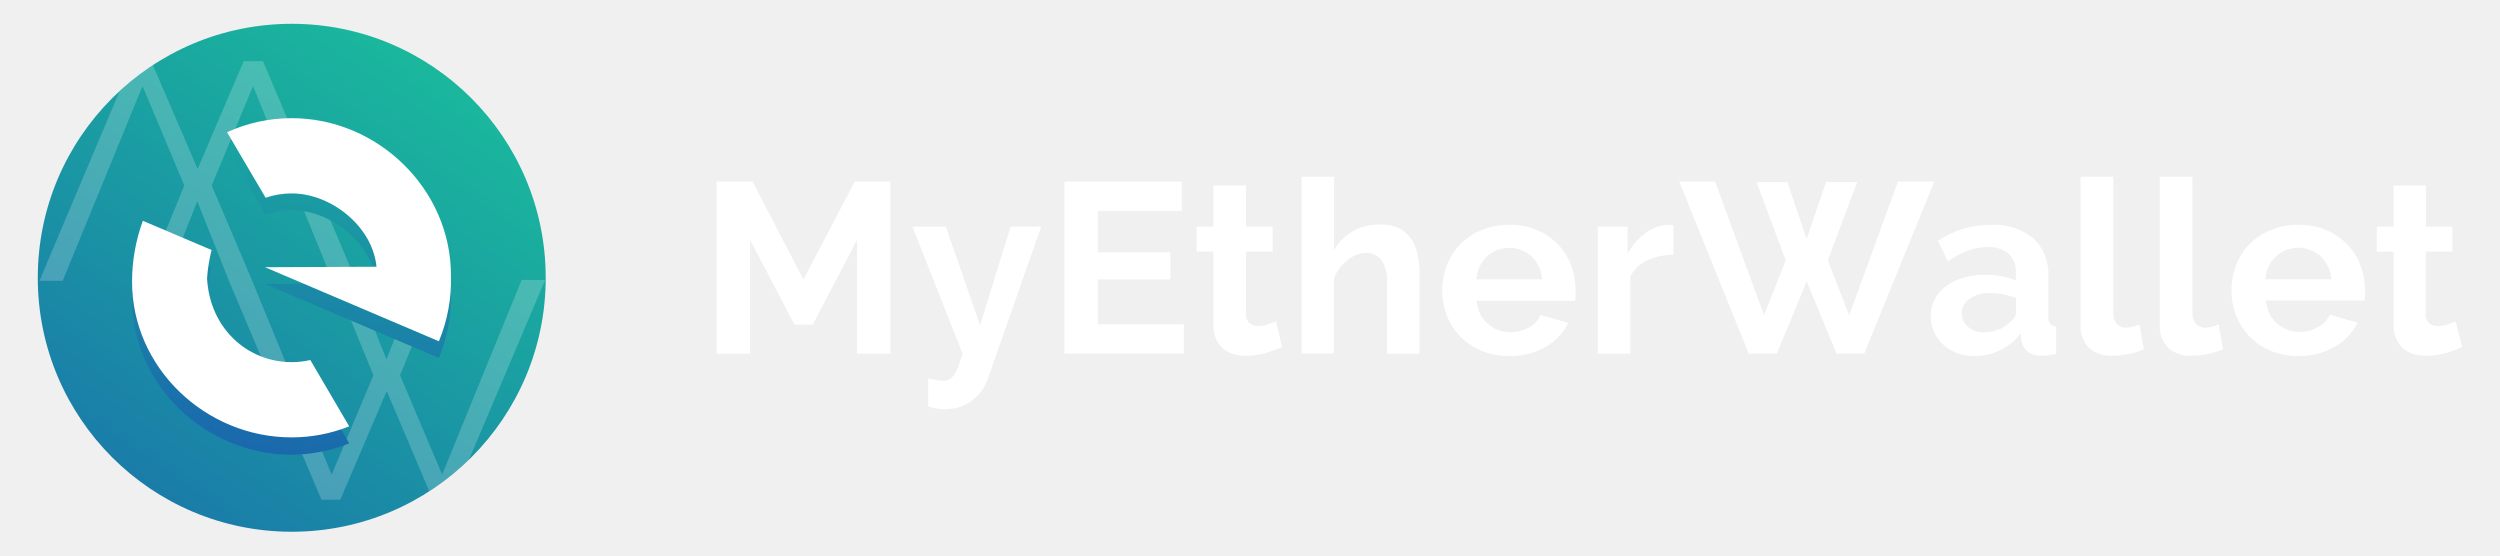
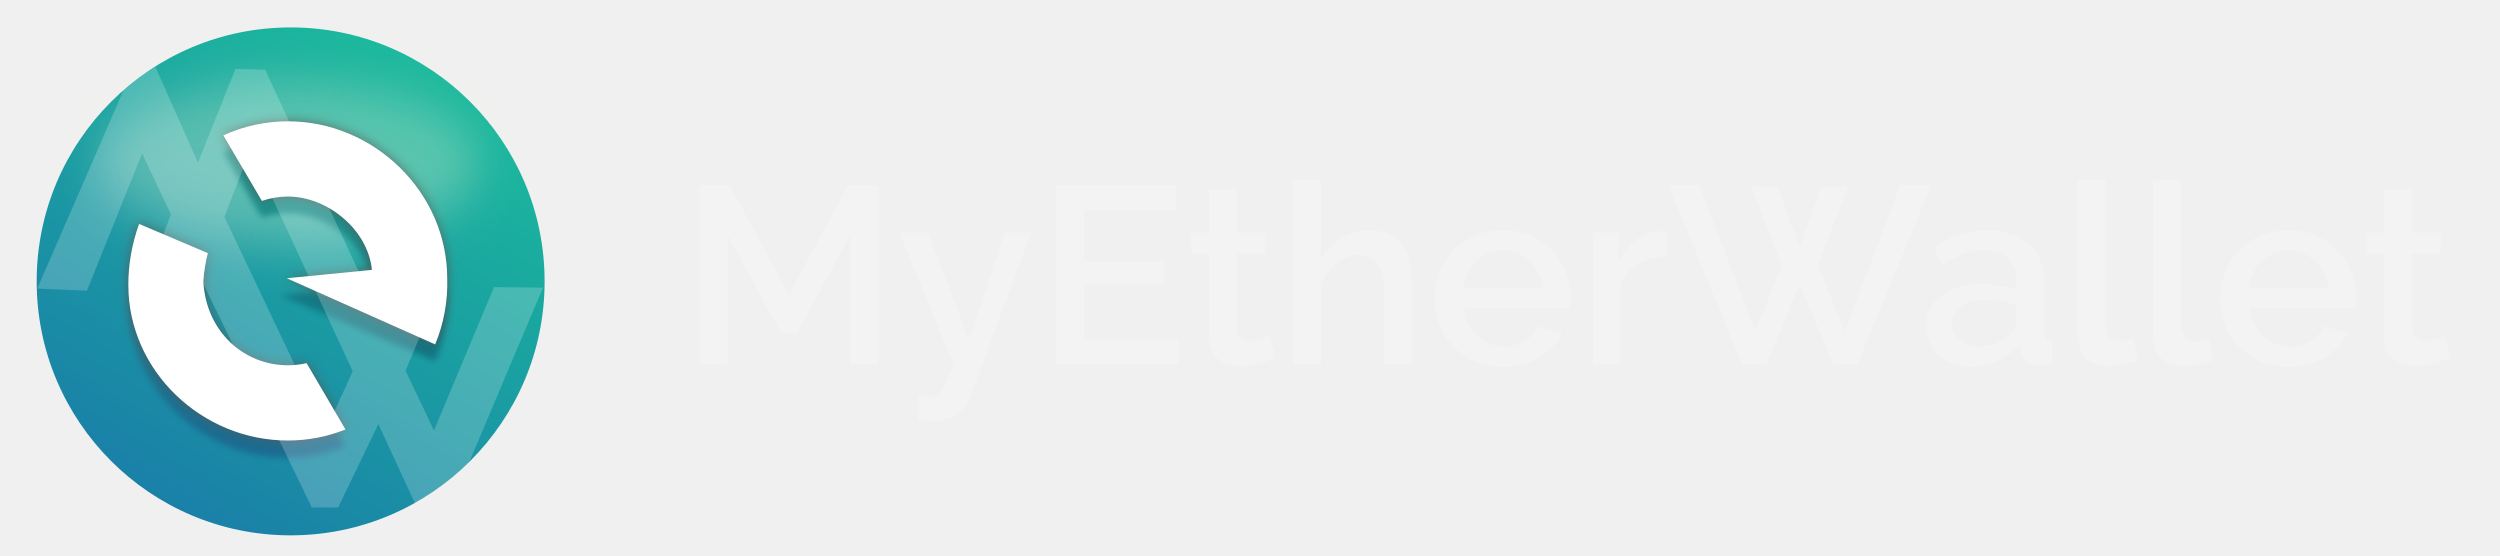
<svg xmlns="http://www.w3.org/2000/svg" xmlns:xlink="http://www.w3.org/1999/xlink" viewBox="0 0 315 70">
  <defs>
-     <style>.cls-1{fill:none}.cls-2{fill:url(#linear-gradient)}.cls-3,.cls-5{fill:#fff}.cls-4{clip-path:url(#clip-path)}.cls-5{opacity:.2}.cls-6{fill:url(#linear-gradient-2)}.cls-7{fill:url(#linear-gradient-3)}</style>
-     <linearGradient id="linear-gradient" x1="57.55" y1="4.4" x2="-.67" y2="90.08" gradientUnits="userSpaceOnUse">
+     <linearGradient id="e" x1="57.55" x2="-.67" y1="4.4" y2="90.08" gradientUnits="userSpaceOnUse">
      <stop offset="0" stop-color="#1abc9c" />
      <stop offset="1" stop-color="#1a5daf" />
    </linearGradient>
-     <clipPath id="clip-path">
-       <circle class="cls-1" cx="36.76" cy="35" r="32" />
-     </clipPath>
-     <linearGradient id="linear-gradient-2" x1="36.72" y1="3.36" x2="27.74" y2="63.33" xlink:href="#linear-gradient" />
-     <linearGradient id="linear-gradient-3" x1="46.32" y1="4.8" x2="37.33" y2="64.77" xlink:href="#linear-gradient" />
+     <linearGradient id="d" x1="57.55" x2="-.67" y1="4.4" y2="90.08" gradientUnits="userSpaceOnUse">
+       <stop offset="0" stop-color="#00ba95" />
+       <stop offset="1" stop-color="#07627e" />
+     </linearGradient>
+     <linearGradient id="b" x1="57.55" x2="-.67" y1="4.4" y2="90.08" gradientUnits="userSpaceOnUse">
+       <stop offset="0" stop-color="#1abc9c" />
+       <stop offset="1" stop-color="#083060" stop-opacity=".584" />
+     </linearGradient>
+     <linearGradient id="c" x1="57.55" x2="-.67" y1="4.4" y2="90.08" gradientUnits="userSpaceOnUse">
+       <stop offset="0" stop-color="#1abc9c" />
+       <stop offset="1" stop-color="#1b4a83" stop-opacity=".583" />
+     </linearGradient>
+     <linearGradient id="a" x1="57.55" x2="-.67" y1="4.4" y2="90.08" gradientUnits="userSpaceOnUse">
+       <stop offset="0" stop-color="#1abc9c" />
+       <stop offset="1" stop-color="#1a5daf" />
+     </linearGradient>
+     <linearGradient id="j" x1="46.32" x2="37.33" y1="4.8" y2="64.77" gradientTransform="translate(-.331 -.06)" xlink:href="#b" />
+     <linearGradient id="h" x1="36.72" x2="27.74" y1="3.36" y2="63.33" gradientTransform="translate(-.331 -.06)" xlink:href="#c" />
+     <filter id="i" width="1.067" height="1.067" x="-.034" y="-.034" color-interpolation-filters="sRGB">
+       <feGaussianBlur stdDeviation=".383" />
+     </filter>
+     <filter id="k" width="1.067" height="1.067" x="-.034" y="-.034" color-interpolation-filters="sRGB">
+       <feGaussianBlur stdDeviation=".394" />
+     </filter>
+     <filter id="l" width="1.086" height="1.086" x="-.043" y="-.043" color-interpolation-filters="sRGB">
+       <feGaussianBlur stdDeviation=".724" />
+     </filter>
+     <filter id="g" width="1.282" height="1.775" x="-.141" y="-.387" color-interpolation-filters="sRGB">
+       <feGaussianBlur stdDeviation="2.715" />
+     </filter>
+     <linearGradient id="f" x1="54.558" x2="-.725" y1="3.346" y2="96.379" gradientTransform="translate(-.139 .454)" gradientUnits="userSpaceOnUse" xlink:href="#e" />
  </defs>
-   <circle class="cls-2" cx="36.76" cy="35" r="32" />
-   <g class="cls-4">
-     <path class="cls-5" d="M65.73 35.27L55.71 59.8l-5.3-12.52 4.83-11.81h-2.61l-3.94 9.82-3.9-9.82h-2.57l4.83 11.81-5.26 12.52-10.06-24.53-5.05-11.9 5.2-12.52L41.9 35.38h2.96L33.13 7.7h-2.42L24.9 21.28 19.05 7.7h-2.38L4.97 35.38H7.9l10.06-24.53 5.26 12.52-4.83 11.82h2.57l3.9-9.83 3.94 9.91 11.7 27.69h2.38l5.85-13.69 5.81 13.69h2.42l11.73-27.69h-2.96z" />
-     <path class="cls-6" d="M39.1 47.5a10.13 10.13 0 0 1-2.34.27c-5.58 0-10.33-4.25-10.67-10.56a19.86 19.86 0 0 1 .57-3.57L18 30a22.3 22.3 0 0 0-1.36 7.7c0 10.82 9.27 19.59 20.09 19.59A19.53 19.53 0 0 0 44 55.86z" />
-     <path class="cls-7" d="M36.76 17a19.52 19.52 0 0 0-8.15 1.77l4.86 8.26a10.09 10.09 0 0 1 3.29-.55c4.94 0 10.18 4.14 10.68 9.24l-14.05.06L55.3 45.1a20 20 0 0 0 1.52-8.32C56.82 26 47.58 17 36.76 17z" />
-     <path class="cls-3" d="M23.84 27.45zM39.1 45.36a10.13 10.13 0 0 1-2.34.27c-5.58 0-10.33-4.25-10.67-10.56a19.86 19.86 0 0 1 .57-3.57L18 27.82a22.3 22.3 0 0 0-1.36 7.7c0 10.82 9.27 19.59 20.09 19.59A19.53 19.53 0 0 0 44 53.72zm-2.34-30.47a19.52 19.52 0 0 0-8.15 1.77l4.86 8.26a10.09 10.09 0 0 1 3.29-.55c4.94 0 10.18 4.14 10.68 9.24l-14.05.06L55.3 43a20 20 0 0 0 1.52-8.32c0-10.86-9.24-19.79-20.06-19.79z" />
+   <g fill="#f3f3f3" aria-label="MyEtherWallet" font-family="Raleway" font-size="31.733" font-weight="600" letter-spacing="0" style="line-height:300" word-spacing="0">
+     <path d="M107.083 45.894V29.678l-6.696 12.28H98.42l-6.728-12.28v16.216h-3.554v-22.53h3.808l7.457 13.771 7.458-13.772h3.808v22.53zM115.719 49.829q.444.095.825.127.38.031.698.031.413 0 .73-.095t.603-.507q.317-.381.666-1.206.381-.825.889-2.285l-6.791-16.597h3.586l5.14 13.519 4.57-13.519h3.3l-7.584 20.437q-.635 1.713-1.904 2.538-1.27.825-2.951.825-.92 0-1.777-.254zM148.465 42.752v3.142h-15.454v-22.53h15.169v3.14h-11.615v6.41h10.06v2.952h-10.06v6.886zM160.705 45.037q-.698.317-1.872.73-1.143.38-2.507.38-.825 0-1.555-.221-.698-.223-1.27-.667-.54-.444-.856-1.142-.318-.73-.318-1.746V31.995h-2.221v-2.698h2.221V23.84h3.49v5.458h3.618v2.698h-3.617v9.266q0 .888.508 1.3.507.382 1.237.382.73 0 1.396-.254.667-.254.984-.413zM177.85 45.894h-3.49v-9.298q0-2.285-.826-3.364-.825-1.11-2.348-1.11-.698 0-1.428.285-.73.286-1.397.825-.634.508-1.174 1.238-.507.698-.761 1.555v9.869h-3.49V22.729h3.49v9.9q.983-1.713 2.602-2.665 1.65-.952 3.586-.952 1.523 0 2.538.57 1.016.54 1.619 1.46.603.92.825 2.159.254 1.205.254 2.57zM189.361 46.211q-1.936 0-3.522-.666-1.587-.698-2.73-1.872-1.11-1.175-1.745-2.73-.603-1.554-.603-3.3 0-1.745.603-3.3.635-1.587 1.746-2.76 1.142-1.207 2.729-1.873 1.586-.698 3.554-.698 1.935 0 3.49.698 1.587.698 2.698 1.872 1.11 1.143 1.682 2.697.603 1.524.603 3.206 0 .38-.032.73-.032.317-.064.539h-13.296q.095 1.11.508 1.999.444.889 1.11 1.555.699.635 1.555.984.889.349 1.84.349.7 0 1.365-.159.699-.19 1.27-.508.571-.349 1.015-.825.445-.476.698-1.047l2.983.857q-.856 1.872-2.856 3.078-1.967 1.174-4.601 1.174zm5.046-9.869q-.096-1.047-.54-1.936-.412-.888-1.079-1.491-.666-.635-1.555-.984-.888-.349-1.872-.349-.984 0-1.872.35-.857.348-1.523.983-.667.603-1.08 1.491-.412.889-.507 1.936zM210.01 32.312q-2.031.063-3.586.952-1.555.857-2.253 2.475v10.155h-3.49V29.297h3.236v3.713q.889-1.713 2.253-2.792 1.397-1.08 2.951-1.08h.508q.222 0 .381.032zM220.651 23.458h3.332l2.76 7.648 2.793-7.648h3.364l-3.871 10.028 3.395 8.283 7.013-18.406h3.872l-9.266 22.53h-3.079l-4.188-10.09-4.22 10.09h-3.047l-9.266-22.53h3.84l7.076 18.406 3.332-8.283zM248.292 46.211q-1.206 0-2.253-.38-1.015-.413-1.777-1.111-.73-.698-1.174-1.65-.413-.952-.413-2.063 0-1.174.508-2.126t1.428-1.65q.952-.698 2.222-1.08 1.3-.38 2.856-.38 1.174 0 2.316.222 1.142.19 2.063.54V35.39q0-1.84-1.047-2.856-1.048-1.047-3.015-1.047-1.333 0-2.634.508-1.27.476-2.634 1.396l-1.079-2.221q3.205-2.158 6.664-2.158 3.427 0 5.331 1.745 1.904 1.745 1.904 5.014v5.998q0 .602.223.856.222.254.761.286v2.983q-.508.095-.952.127-.412.032-.761.032-1.016-.064-1.555-.54-.508-.476-.635-1.27l-.095-1.046q-1.11 1.46-2.761 2.253-1.618.761-3.49.761zm.952-2.57q1.27 0 2.38-.444 1.143-.476 1.777-1.302.667-.57.667-1.205V38.5q-.889-.35-1.904-.54-.984-.19-1.936-.19-1.872 0-3.078.825-1.174.794-1.174 2.126 0 1.238.92 2.095.92.825 2.348.825zM261.824 22.729h3.49v18.278q0 .92.476 1.46.476.507 1.333.507.35 0 .825-.095.476-.127.889-.317l.507 2.824q-.761.35-1.808.54-1.048.222-1.873.222-1.809 0-2.824-.984t-1.015-2.793zM271.306 22.729h3.491v18.278q0 .92.476 1.46.476.507 1.333.507.349 0 .825-.095.476-.127.888-.317l.508 2.824q-.761.35-1.809.54-1.047.222-1.872.222-1.809 0-2.824-.984-1.016-.984-1.016-2.793zM288.342 46.211q-1.936 0-3.523-.666-1.586-.698-2.729-1.872-1.11-1.175-1.745-2.73-.603-1.554-.603-3.3 0-1.745.603-3.3.635-1.587 1.745-2.76 1.143-1.207 2.73-1.873 1.586-.698 3.553-.698 1.936 0 3.491.698 1.587.698 2.697 1.872 1.111 1.143 1.682 2.697.603 1.524.603 3.206 0 .38-.031.73-.032.317-.064.539h-13.296q.095 1.11.508 1.999.444.889 1.11 1.555.698.635 1.555.984.889.349 1.84.349.699 0 1.365-.159.698-.19 1.27-.508.57-.349 1.015-.825.444-.476.698-1.047l2.983.857q-.857 1.872-2.856 3.078-1.967 1.174-4.601 1.174zm5.045-9.869q-.095-1.047-.54-1.936-.412-.888-1.078-1.491-.666-.635-1.555-.984-.889-.349-1.872-.349-.984 0-1.873.35-.856.348-1.523.983-.666.603-1.079 1.491-.412.889-.507 1.936zM308.773 45.037q-.698.317-1.872.73-1.143.38-2.507.38-.825 0-1.555-.221-.698-.223-1.27-.667-.539-.444-.856-1.142-.318-.73-.318-1.746V31.995h-2.22v-2.698h2.22V23.84h3.491v5.458h3.618v2.698h-3.618v9.266q0 .888.508 1.3.508.382 1.237.382.73 0 1.397-.254.666-.254.983-.413z" style="-inkscape-font-specification:'Raleway Semi-Bold'" />
  </g>
-   <path class="cls-3" d="M108 44.56V30.21l-5.59 10.69h-2.31l-5.59-10.69v14.35H90.3V22.88h4.52l6.41 12.34 6.47-12.34h4.49v21.68H108zm9 3.11a8 8 0 0 0 1 .23 5.53 5.53 0 0 0 .82.08 1.75 1.75 0 0 0 .73-.15 1.57 1.57 0 0 0 .61-.53 5.23 5.23 0 0 0 .55-1.05q.27-.67.58-1.68l-6.32-16h4.21L123.49 41l3.85-12.46h3.85l-6.72 19.18a5.73 5.73 0 0 1-2 2.75 5.58 5.58 0 0 1-3.47 1.08 6.65 6.65 0 0 1-1-.08 6.36 6.36 0 0 1-1.05-.26v-3.54zm32.17-6.81v3.69h-15.05V22.88h14.78v3.69h-10.57v5.22h9.13v3.42h-9.13v5.65h10.84zm12.37 2.87a18.25 18.25 0 0 1-2 .73 8.47 8.47 0 0 1-2.5.37 5.82 5.82 0 0 1-1.6-.21 3.51 3.51 0 0 1-1.31-.69 3.35 3.35 0 0 1-.9-1.22 4.41 4.41 0 0 1-.34-1.82V31.7h-2.11v-3.14h2.11v-5.19H157v5.19h3.36v3.14H157v7.82a1.45 1.45 0 0 0 .44 1.21 1.69 1.69 0 0 0 1.08.35 3.76 3.76 0 0 0 1.25-.21q.61-.21 1-.37zm17.31.83h-4.09v-9a4.53 4.53 0 0 0-.7-2.79 2.37 2.37 0 0 0-2-.9 3.13 3.13 0 0 0-1.16.24 4.54 4.54 0 0 0-1.16.69 5.86 5.86 0 0 0-1 1.05 4.16 4.16 0 0 0-.67 1.34v9.34H164V22.27h4.09v9.25a6.17 6.17 0 0 1 2.4-2.4 6.77 6.77 0 0 1 3.34-.84 5.27 5.27 0 0 1 2.53.53 4 4 0 0 1 1.53 1.42 5.85 5.85 0 0 1 .76 2 12.48 12.48 0 0 1 .21 2.32v10zm11.3.3a8.88 8.88 0 0 1-3.48-.66 7.85 7.85 0 0 1-4.35-4.41 8.43 8.43 0 0 1-.6-3.15 8.91 8.91 0 0 1 .58-3.22 7.86 7.86 0 0 1 1.7-2.65 8 8 0 0 1 2.65-1.77 8.9 8.9 0 0 1 3.53-.67 8.68 8.68 0 0 1 3.5.67 8.05 8.05 0 0 1 2.63 1.8 7.67 7.67 0 0 1 1.65 2.63 8.75 8.75 0 0 1 .56 3.11v.76a3.14 3.14 0 0 1-.08.61h-12.38a4.75 4.75 0 0 0 .46 1.68 4.11 4.11 0 0 0 2.26 2 4.31 4.31 0 0 0 1.53.27 4.72 4.72 0 0 0 2.31-.6 3.15 3.15 0 0 0 1.48-1.57l3.51 1a7.14 7.14 0 0 1-2.82 3 8.75 8.75 0 0 1-4.64 1.17zm4.15-9.65a4.26 4.26 0 0 0-1.3-2.88 4.17 4.17 0 0 0-5.66 0 4.19 4.19 0 0 0-.9 1.25 4.41 4.41 0 0 0-.41 1.62h8.31zm16.55-3.11a8.07 8.07 0 0 0-3.33.72 4.2 4.2 0 0 0-2.11 2.06v9.68h-4.09v-16h3.76V32a7.29 7.29 0 0 1 1-1.48 7.76 7.76 0 0 1 1.25-1.15 5.82 5.82 0 0 1 1.36-.75 3.76 3.76 0 0 1 1.33-.26h.5a1.66 1.66 0 0 1 .32 0v3.74zm10.47-9.16h3.88l2.44 7.18 2.44-7.18H234l-3.7 9.86 2.7 6.93 6.14-16.86h4.58l-8.82 21.68h-3.5l-3.76-9.1-3.76 9.1h-3.54l-8.76-21.68h4.52l6.17 16.86L225 32.8zm27.42 21.92a6.07 6.07 0 0 1-2.17-.38 5.21 5.21 0 0 1-1.74-1.07 5 5 0 0 1-1.15-1.6 4.85 4.85 0 0 1-.41-2 4.44 4.44 0 0 1 .5-2.09 4.8 4.8 0 0 1 1.4-1.63 7 7 0 0 1 2.17-1.09 9.4 9.4 0 0 1 2.75-.38 11.85 11.85 0 0 1 2.09.18 8.54 8.54 0 0 1 1.82.52v-.9a3.21 3.21 0 0 0-.9-2.44 3.75 3.75 0 0 0-2.67-.85 7.08 7.08 0 0 0-2.5.46 11.63 11.63 0 0 0-2.5 1.34l-1.25-2.6a11.82 11.82 0 0 1 6.66-2 7.8 7.8 0 0 1 5.34 1.67 6.21 6.21 0 0 1 1.91 4.9v5a1.44 1.44 0 0 0 .23.92 1 1 0 0 0 .75.31v3.48a9.14 9.14 0 0 1-1.8.21 2.73 2.73 0 0 1-1.79-.52 2.23 2.23 0 0 1-.78-1.37l-.09-.93a7.08 7.08 0 0 1-2.6 2.14 7.45 7.45 0 0 1-3.27.72zm1.16-3a5.33 5.33 0 0 0 2-.37 3.58 3.58 0 0 0 1.45-1 1.47 1.47 0 0 0 .67-1.16v-1.8a10 10 0 0 0-1.59-.44 8.58 8.58 0 0 0-1.65-.17 4.37 4.37 0 0 0-2.6.72 2.15 2.15 0 0 0-1 1.82 2.18 2.18 0 0 0 .79 1.73 2.88 2.88 0 0 0 1.93.68zm12.28-19.59h4.09v17.16a2 2 0 0 0 .43 1.37 1.54 1.54 0 0 0 1.22.49 3.06 3.06 0 0 0 .81-.12 5.46 5.46 0 0 0 .84-.31l.55 3.14a7.9 7.9 0 0 1-1.92.61 10.52 10.52 0 0 1-2 .21 4.1 4.1 0 0 1-3-1 3.88 3.88 0 0 1-1.05-2.92V22.27zm9.98 0h4.09v17.16a2 2 0 0 0 .43 1.37 1.54 1.54 0 0 0 1.22.49 3.06 3.06 0 0 0 .81-.12 5.46 5.46 0 0 0 .84-.31l.55 3.14a7.9 7.9 0 0 1-1.92.61 10.52 10.52 0 0 1-2 .21 4.1 4.1 0 0 1-3-1 3.88 3.88 0 0 1-1.05-2.92V22.27zm17.44 22.59a8.88 8.88 0 0 1-3.48-.66 7.85 7.85 0 0 1-4.35-4.41 8.43 8.43 0 0 1-.6-3.15 8.91 8.91 0 0 1 .58-3.22 7.86 7.86 0 0 1 1.68-2.66A8 8 0 0 1 286.1 29a8.9 8.9 0 0 1 3.53-.67 8.68 8.68 0 0 1 3.5.67 8.05 8.05 0 0 1 2.63 1.8 7.67 7.67 0 0 1 1.65 2.63 8.75 8.75 0 0 1 .59 3.07v.76a3.14 3.14 0 0 1-.08.61h-12.41a4.75 4.75 0 0 0 .46 1.68 4.11 4.11 0 0 0 2.26 2 4.31 4.31 0 0 0 1.53.27 4.72 4.72 0 0 0 2.31-.6 3.15 3.15 0 0 0 1.48-1.57l3.51 1a7.14 7.14 0 0 1-2.82 3 8.75 8.75 0 0 1-4.64 1.21zm4.15-9.65a4.26 4.26 0 0 0-1.33-2.89 4.17 4.17 0 0 0-5.66 0 4.19 4.19 0 0 0-.9 1.25 4.41 4.41 0 0 0-.41 1.62h8.31zm16.49 8.52a18.25 18.25 0 0 1-2 .73 8.47 8.47 0 0 1-2.5.37 5.82 5.82 0 0 1-1.6-.21 3.51 3.51 0 0 1-1.31-.69 3.35 3.35 0 0 1-.9-1.22 4.41 4.41 0 0 1-.34-1.82V31.7h-2.11v-3.14h2.11v-5.19h4.09v5.19H309v3.14h-3.36v7.82a1.45 1.45 0 0 0 .44 1.21 1.69 1.69 0 0 0 1.08.35 3.76 3.76 0 0 0 1.25-.21q.61-.21 1-.37z" />
+   <circle cx="36.621" cy="35.454" r="32" fill="url(#f)" />
+   <ellipse cx="37.123" cy="16.667" fill="#fffed8" fill-opacity=".549" filter="url(#g)" opacity=".51" rx="23.071" ry="8.409" transform="matrix(1.04214 0 0 1.22053 -2.2 .154)" />
+   <path fill="url(#h)" d="M38.769 47.44a10.13 10.13 0 0 1-2.34.27c-5.58 0-10.33-4.25-10.67-10.56a19.86 19.86 0 0 1 .57-3.57l-8.66-3.64a22.3 22.3 0 0 0-1.36 7.7c0 10.82 9.27 19.59 20.09 19.59a19.53 19.53 0 0 0 7.27-1.43z" filter="url(#i)" transform="translate(-.139 .454)" />
+   <path fill="url(#j)" d="M36.429 16.94a19.52 19.52 0 0 0-8.15 1.77l4.86 8.26a10.09 10.09 0 0 1 3.29-.55c4.94 0 10.18 4.14 10.68 9.24l-11.727 1.056L54.97 45.04a20 20 0 0 0 1.52-8.32c0-10.78-9.24-19.78-20.06-19.78z" filter="url(#k)" transform="translate(-.139 .454)" />
+   <path fill="#595b57" fill-opacity=".805" d="M38.769 45.3a10.13 10.13 0 0 1-2.34.27c-5.58 0-10.33-4.25-10.67-10.56.08-1.204.272-2.4.57-3.57l-8.66-3.68a22.3 22.3 0 0 0-1.36 7.7c0 10.82 9.27 19.59 20.09 19.59a19.53 19.53 0 0 0 7.27-1.39zm-2.34-30.47a19.52 19.52 0 0 0-8.15 1.77l4.86 8.26a10.09 10.09 0 0 1 3.29-.55c4.94 0 10.069 4.14 10.569 9.24l-10.73 1.056 18.7 8.334a20 20 0 0 0 1.52-8.32c0-10.86-9.24-19.79-20.06-19.79z" class="cls-3" filter="url(#l)" transform="translate(-.139 .454)" />
+   <path fill="#fff" d="M38.63 45.754a10.13 10.13 0 0 1-2.34.27c-5.58 0-10.33-4.25-10.67-10.56.08-1.204.272-2.4.57-3.57l-8.66-3.68a22.3 22.3 0 0 0-1.36 7.7c0 10.82 9.27 19.59 20.09 19.59a19.53 19.53 0 0 0 7.27-1.39zm-2.34-30.47a19.52 19.52 0 0 0-8.15 1.77l4.86 8.26a10.09 10.09 0 0 1 3.29-.55c4.94 0 10.07 4.14 10.57 9.24L36.13 35.06l18.7 8.334a20 20 0 0 0 1.52-8.32c0-10.86-9.24-19.79-20.06-19.79z" class="cls-3" />
+   <g>
+     <path fill="#fff" d="M18.571 9.065c-.998.638-3.006 2.32-3.006 2.32L4.695 36.36l6.255.27 6.957-17.296 3.63 7.677-3.643 9.602 5.778-.02 1.15-2.485L39.287 63.94h3.318l5.068-10.513 4.614 9.988s1.96-1.08 4.066-2.767c2.106-1.686 2.795-2.475 2.795-2.475l9.268-21.922-6.168-.078-7.564 18.057-3.59-7.534 4.424-10.465-6.142-.06-1.43 3.998L33.41 8.792l-3.747-.11-4.722 11.82L19.58 8.427s-.288.18-1.007.638zm12.937 9.866l12.94 27.85-3.4 7.43-12.777-26.885z" opacity=".2" />
+   </g>
</svg>
